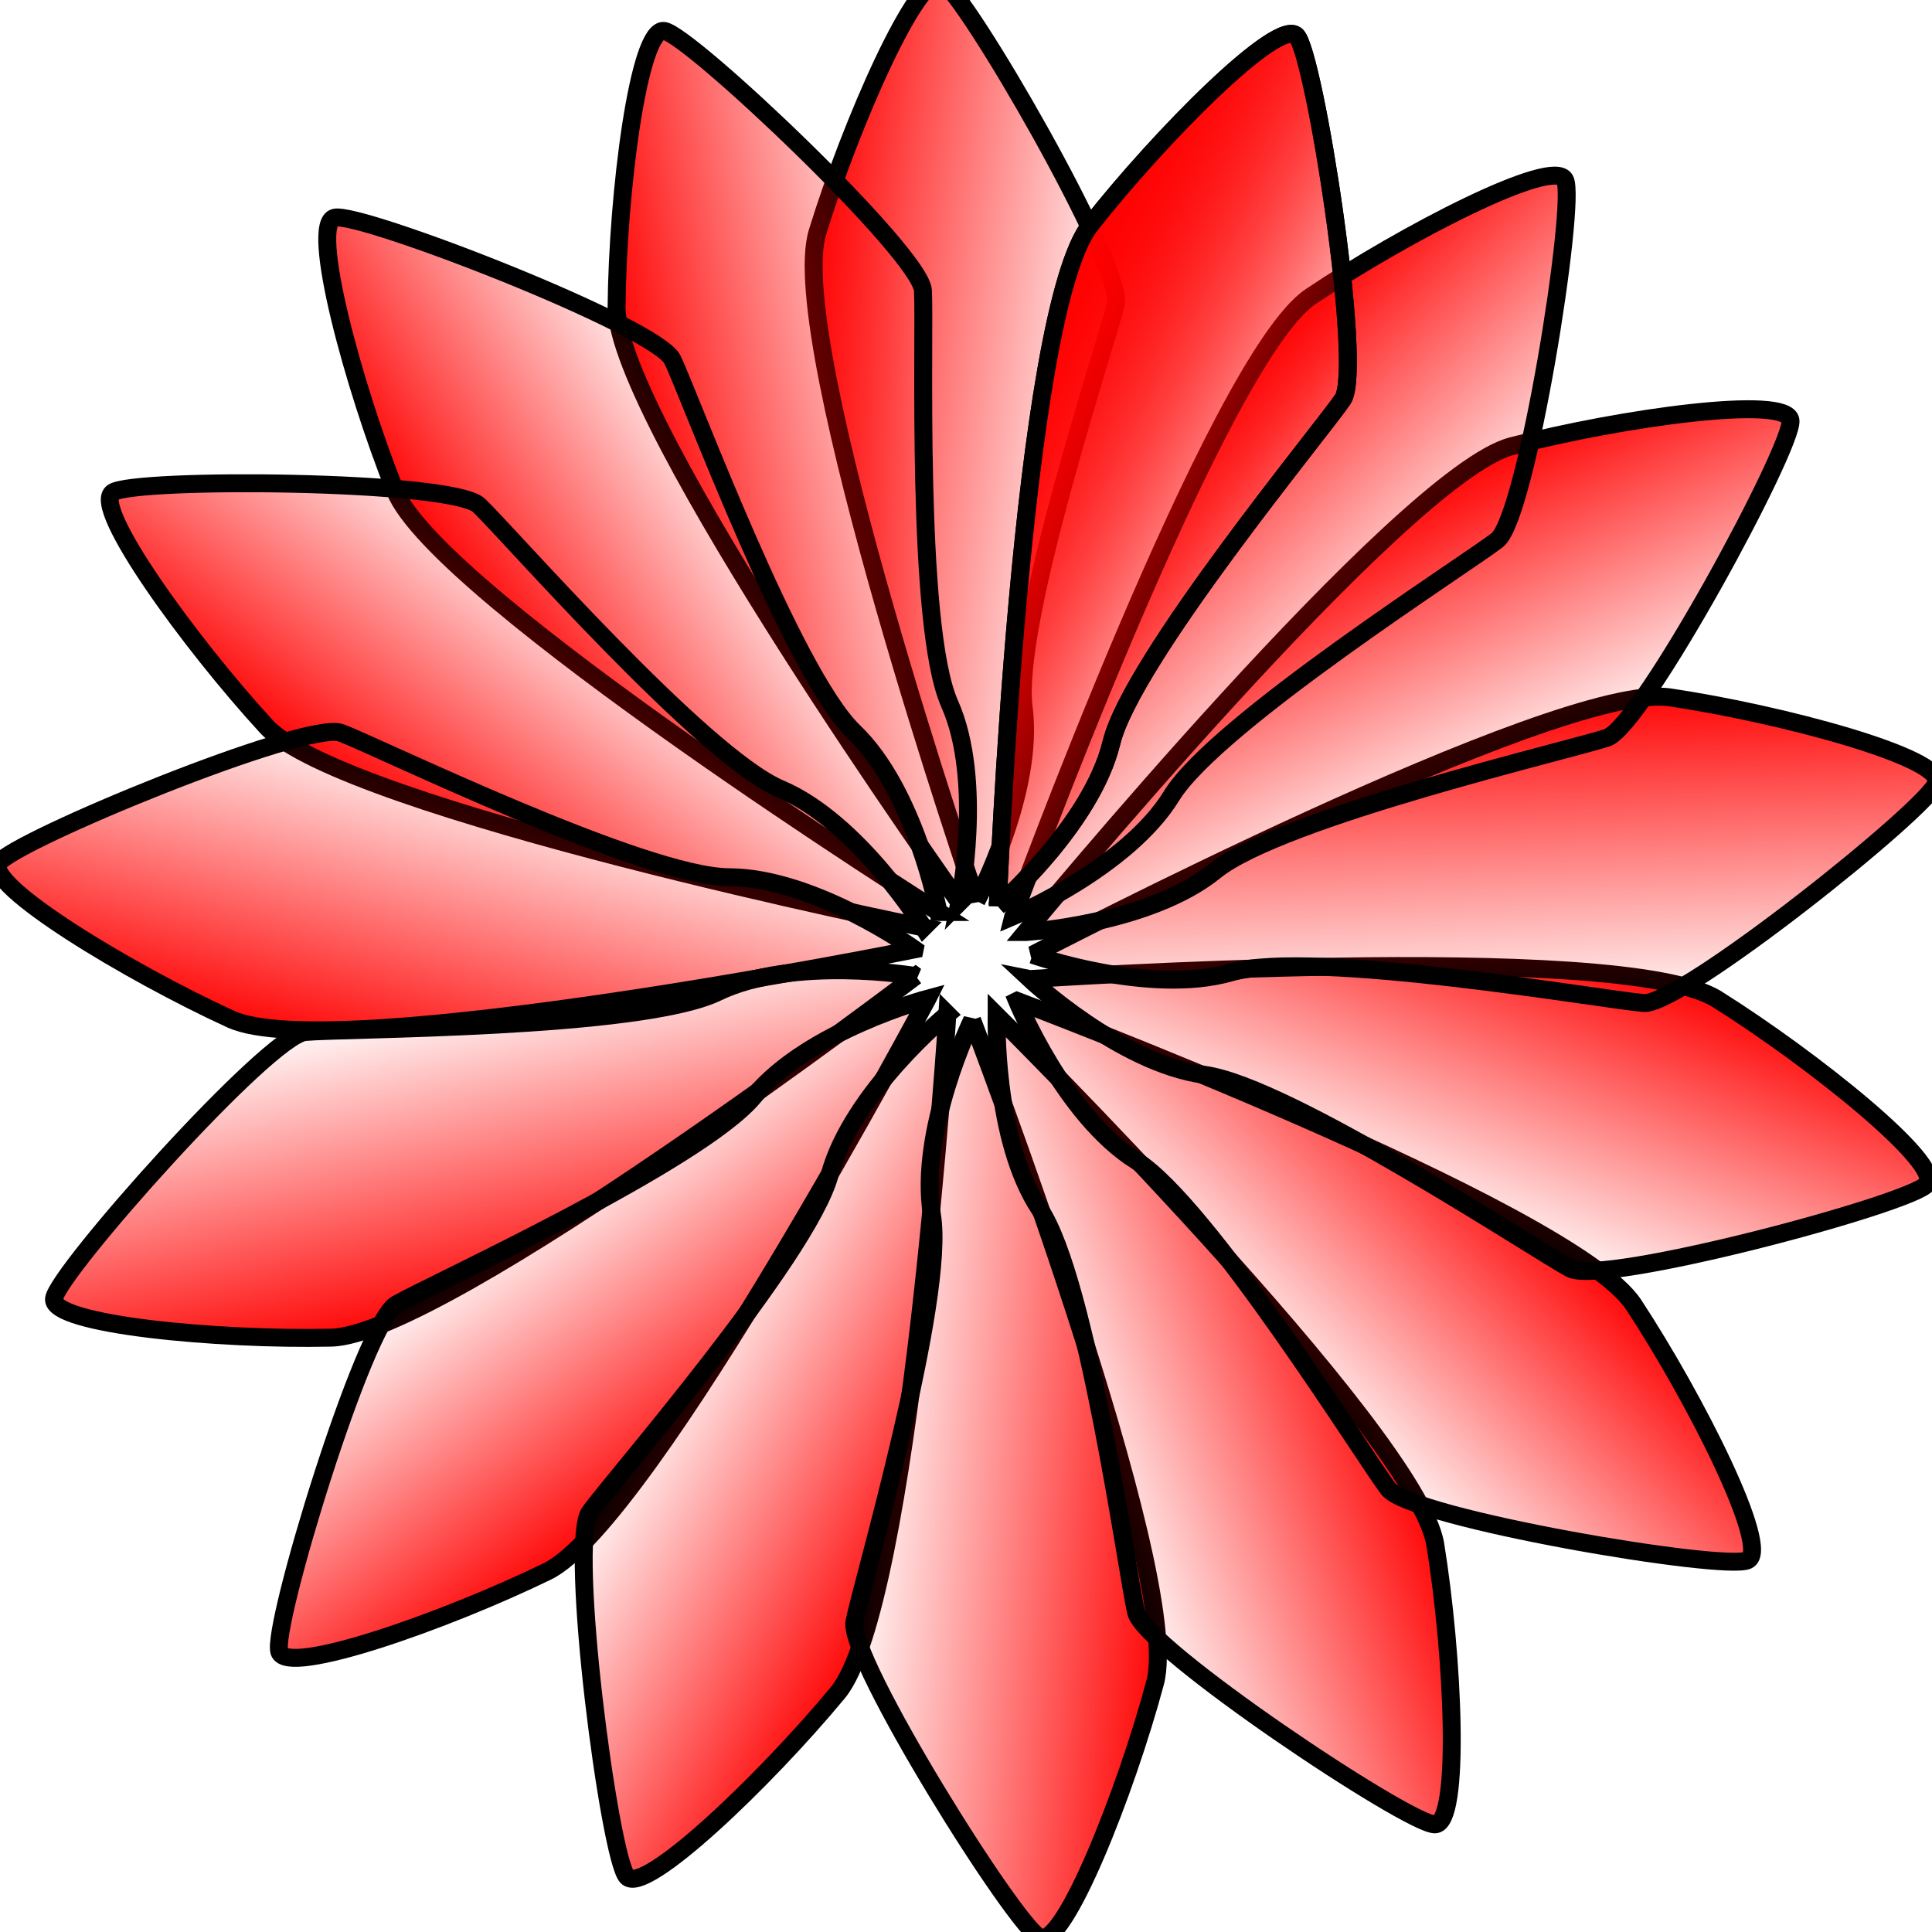
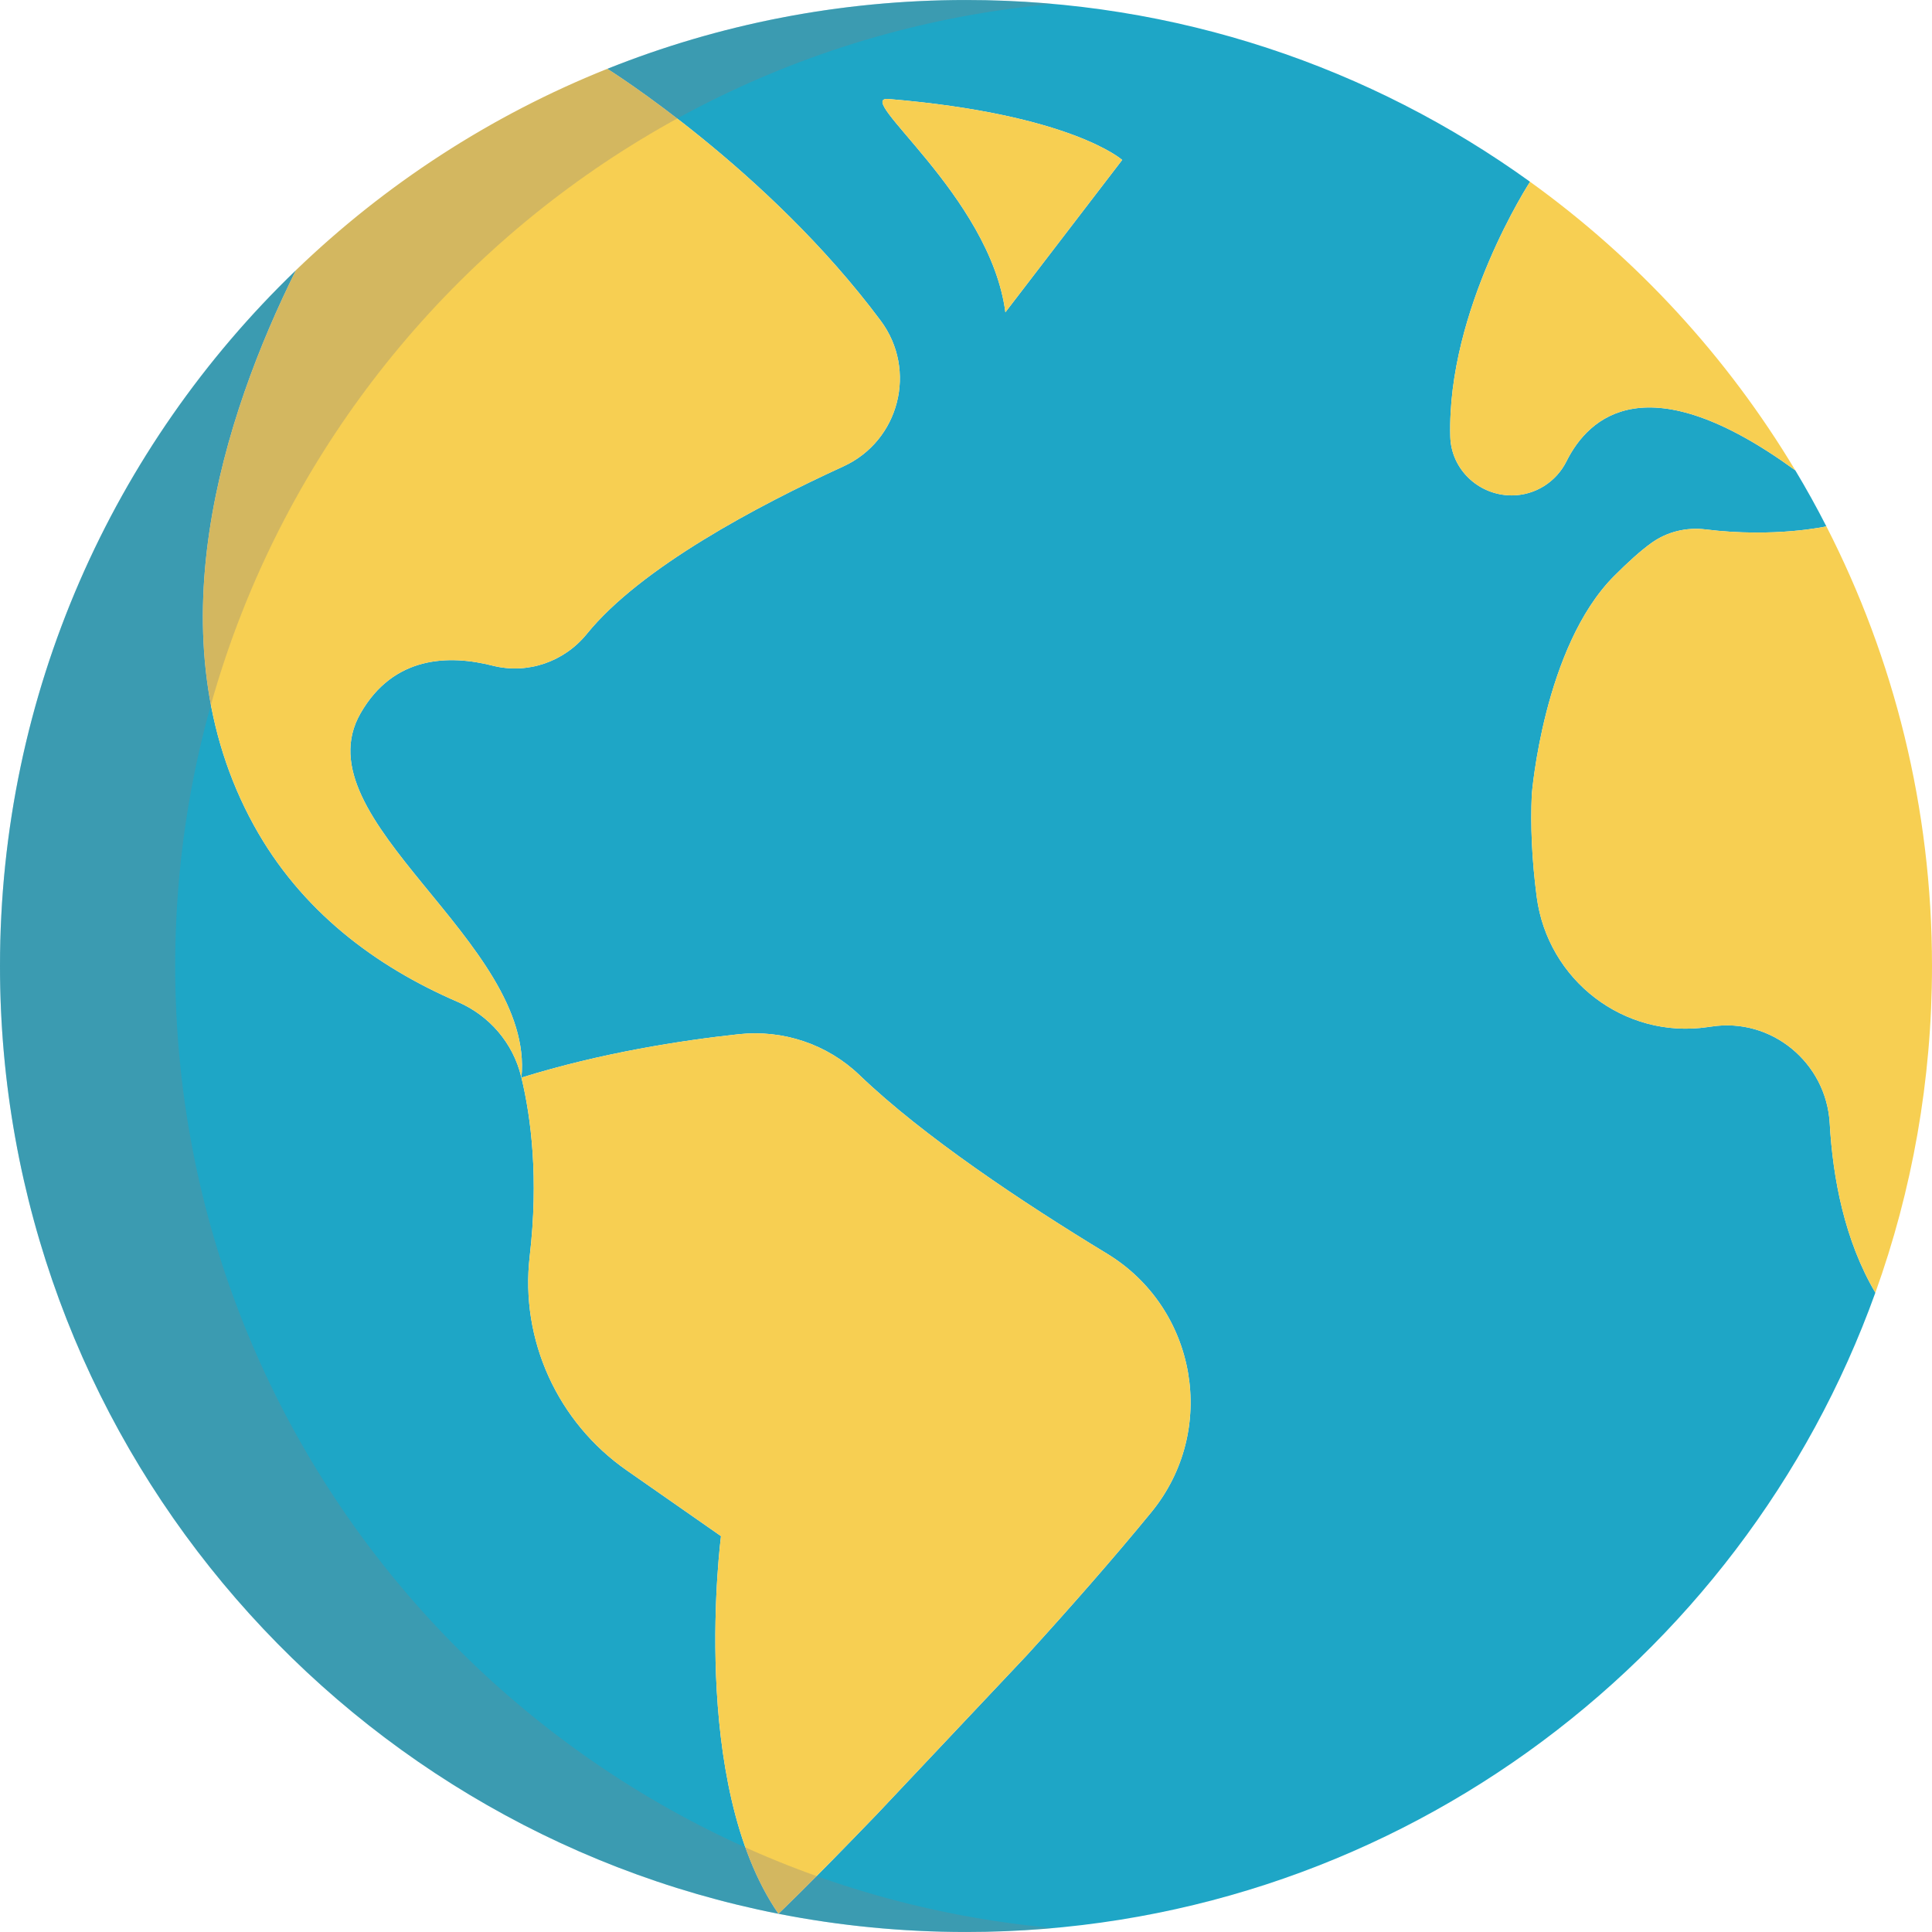
- <svg xmlns="http://www.w3.org/2000/svg" xmlns:xlink="http://www.w3.org/1999/xlink" id="svg3787" viewBox="0 0 700 700" version="1.1">
-   <defs id="defs3789">
-     <linearGradient id="linearGradient4405">
-       <stop id="stop4407" style="stop-color:#ff0000" offset="0" />
-       <stop id="stop4409" style="stop-color:#ff0000;stop-opacity:0" offset="1" />
-     </linearGradient>
-     <linearGradient id="linearGradient4496" y2="455.29" xlink:href="#linearGradient4405" gradientUnits="userSpaceOnUse" x2="384.25" gradientTransform="matrix(.73316 .084494 -.084494 .73316 157.87 -173.94)" y1="455.29" x1="225.34" />
-     <linearGradient id="linearGradient4498" y2="455.29" xlink:href="#linearGradient4405" gradientUnits="userSpaceOnUse" x2="384.25" gradientTransform="matrix(.72687 -.12776 .12776 .72687 9.8144 -95.786)" y1="455.29" x1="225.34" />
-     <linearGradient id="linearGradient4500" y2="455.29" xlink:href="#linearGradient4405" gradientUnits="userSpaceOnUse" x2="384.25" gradientTransform="matrix(.62405 -.39398 .39398 .62405 -142.92 69.424)" y1="455.29" x1="225.34" />
-     <linearGradient id="linearGradient4502" y2="455.29" xlink:href="#linearGradient4405" gradientUnits="userSpaceOnUse" x2="384.25" gradientTransform="matrix(.44376 -.58969 .58969 .44376 -218.85 264.99)" y1="455.29" x1="225.34" />
-     <linearGradient id="linearGradient4504" y2="455.29" xlink:href="#linearGradient4405" gradientUnits="userSpaceOnUse" x2="384.25" gradientTransform="matrix(.1801 -.7157 .7157 .1801 -216.49 495.37)" y1="455.29" x1="225.34" />
-     <linearGradient id="linearGradient4506" y2="455.29" xlink:href="#linearGradient4405" gradientUnits="userSpaceOnUse" x2="384.25" gradientTransform="matrix(-.15073 -.72245 .72245 -.15073 -106.4 731.89)" y1="455.29" x1="225.34" />
-     <linearGradient id="linearGradient4508" y2="455.29" xlink:href="#linearGradient4405" gradientUnits="userSpaceOnUse" x2="384.25" gradientTransform="matrix(-.43871 -.59346 .59346 -.43871 84.888 890.93)" y1="455.29" x1="225.34" />
-     <linearGradient id="linearGradient4510" y2="455.29" xlink:href="#linearGradient4405" gradientUnits="userSpaceOnUse" x2="384.25" gradientTransform="matrix(-.64467 -.35924 .35924 -.64467 322.19 955.4)" y1="455.29" x1="225.34" />
-     <linearGradient id="linearGradient4512" y2="455.29" xlink:href="#linearGradient4405" gradientUnits="userSpaceOnUse" x2="384.25" gradientTransform="matrix(-.73572 -.058081 .058081 -.73572 566.97 915.28)" y1="455.29" x1="225.34" />
-     <linearGradient id="linearGradient4514" y2="455.29" xlink:href="#linearGradient4405" gradientUnits="userSpaceOnUse" x2="384.25" gradientTransform="matrix(-.69482 .24877 -.24877 -.69482 769.97 779.78)" y1="455.29" x1="225.34" />
-     <linearGradient id="linearGradient4516" y2="455.29" xlink:href="#linearGradient4405" gradientUnits="userSpaceOnUse" x2="384.25" gradientTransform="matrix(-.53249 0.511 -0.511 -.53249 899.21 573.83)" y1="455.29" x1="225.34" />
-     <linearGradient id="linearGradient4518" y2="455.29" xlink:href="#linearGradient4405" gradientUnits="userSpaceOnUse" x2="384.25" gradientTransform="matrix(-.27198 .68606 -.68606 -.27198 932.68 328.65)" y1="455.29" x1="225.34" />
-     <linearGradient id="linearGradient4520" y2="455.29" xlink:href="#linearGradient4405" gradientUnits="userSpaceOnUse" x2="384.25" gradientTransform="matrix(.026243 .73754 -.73754 .026243 865.57 99.683)" y1="455.29" x1="225.34" />
-     <linearGradient id="linearGradient4522" y2="455.29" xlink:href="#linearGradient4405" gradientUnits="userSpaceOnUse" x2="384.25" gradientTransform="matrix(.31227 .66869 -.66869 .31227 717.51 -78.868)" y1="455.29" x1="225.34" />
-     <linearGradient id="linearGradient4524" y2="455.29" xlink:href="#linearGradient4405" gradientUnits="userSpaceOnUse" x2="384.25" gradientTransform="matrix(.51645 .5272 -.5272 .51645 546.47 -174.26)" y1="455.29" x1="225.34" />
-     <linearGradient id="linearGradient4526" y2="455.29" xlink:href="#linearGradient4405" gradientUnits="userSpaceOnUse" x2="384.25" gradientTransform="matrix(.65345 .34301 -.34301 .65345 368.53 -207.28)" y1="455.29" x1="225.34" />
-   </defs>
-   <g id="layer1" transform="translate(0 -352.36)">
-     <g id="g4477" transform="translate(0 326)">
-       <path id="path4413" style="stroke:#000000;stroke-width:6.495;fill:url(#linearGradient4496)" d="m353.82 352.78s-69.643-203.14-57.628-242.28c12.015-39.139 36.447-94.857 44.993-90.871 8.546 3.987 66.097 103.67 63.08 116.83-3.018 13.16-37.355 115.76-33.364 146.24 3.992 30.477-17.081 70.073-17.081 70.073z" />
-       <path id="path4417" style="stroke:#000000;stroke-width:6.495;fill:url(#linearGradient4498)" d="m347.63 353.33s-124.6-174.9-124.23-215.84c0.373-40.94 7.929-101.31 17.256-99.92 9.327 1.388 92.881 80.562 93.735 94.036 0.855 13.475-2.847 121.61 9.658 149.69 12.505 28.079 3.579 72.036 3.579 72.036z" />
-       <path id="path4421" style="stroke:#000000;stroke-width:6.495;fill:url(#linearGradient4500)" d="m340.03 356.8s-181.64-114.55-196.83-152.57c-15.187-38.021-31.1-96.742-21.943-98.996 9.156-2.254 116.5 39.3 122.4 51.443 5.903 12.143 43.504 113.6 65.727 134.83 22.223 21.236 30.641 65.293 30.641 65.293z" />
-       <path id="path4425" style="stroke:#000000;stroke-width:6.495;fill:url(#linearGradient4502)" d="m334.62 362.41s-210.46-42.687-238.14-72.85c-27.684-30.163-63.388-79.425-55.626-84.78 7.762-5.355 122.87-4.572 132.69 4.689 9.826 9.26 80.963 90.785 109.27 102.76 28.31 11.974 51.805 50.182 51.805 50.182z" />
-       <path id="path4429" style="stroke:#000000;stroke-width:6.495;fill:url(#linearGradient4504)" d="m331.4 370.34s-210.53 42.346-247.75 25.292c-37.22-17.06-89.245-48.6-84.17-56.55 5.075-7.94 111.46-51.9 124.11-47.18 12.649 4.721 109.85 52.243 140.59 52.291 30.738 0.048 67.221 26.141 67.221 26.141z" />
-       <path id="path4433" style="stroke:#000000;stroke-width:6.495;fill:url(#linearGradient4506)" d="m331.78 380.01s-170.86 130.08-211.79 131.01c-40.931 0.924-101.51-4.714-100.42-14.08 1.092-9.367 77.577-95.388 91.018-96.669 13.441-1.281 121.64-1.009 149.31-14.398 27.669-13.388 71.887-5.86 71.887-5.86z" />
-       <path id="path4437" style="stroke:#000000;stroke-width:6.495;fill:url(#linearGradient4508)" d="m336.05 388.2s-100.91 189.56-137.72 207.49c-36.804 17.936-94.199 38.114-97.119 29.148-2.92-8.966 30.646-119.07 42.323-125.85 11.677-6.778 110.1-51.722 129.65-75.443 19.548-23.721 62.868-35.349 62.868-35.349z" />
-       <path id="path4441" style="stroke:#000000;stroke-width:6.495;fill:url(#linearGradient4510)" d="m343.26 393.81s-13.599 214.31-39.707 245.85c-26.108 31.537-70.042 73.623-76.405 66.663-6.363-6.96-21.277-121.1-13.443-132.09 7.834-10.996 78.901-92.583 86.904-122.26 8.003-29.678 42.652-58.162 42.652-58.162z" />
-       <path id="path4445" style="stroke:#000000;stroke-width:6.495;fill:url(#linearGradient4512)" d="m352.22 395.95s76.901 200.5 66.301 240.05c-10.6 39.545-33.013 96.106-41.697 92.429-8.684-3.677-69.782-101.23-67.239-114.49 2.542-13.26 33.169-117.03 28.084-147.35-5.085-30.314 14.551-70.642 14.551-70.642z" />
-       <path id="path4449" style="stroke:#000000;stroke-width:6.495;fill:url(#linearGradient4514)" d="m361.11 394.22s152.37 151.33 158.92 191.74c6.551 40.414 9.307 101.19-0.121 101.4-9.428 0.208-105.16-63.705-108.28-76.842-3.119-13.136-17.747-120.34-34.817-145.9-17.07-25.562-15.702-70.395-15.702-70.395z" />
-       <path id="path4453" style="stroke:#000000;stroke-width:6.495;fill:url(#linearGradient4516)" d="m368.49 389.01s200.91 75.845 223.4 110.05c22.495 34.208 49.848 88.552 41.328 92.595-8.519 4.043-122.01-15.167-130.23-25.881-8.216-10.714-65.377-102.58-91.403-118.93-26.026-16.354-43.099-57.832-43.099-57.832z" />
-       <path id="path4457" style="stroke:#000000;stroke-width:6.495;fill:url(#linearGradient4518)" d="m373.15 381.1s214.26-14.502 248.93 7.264c34.676 21.766 82.139 59.829 76.069 67.046-6.069 7.217-117.28 36.908-129.21 30.576-11.925-6.331-102.09-66.136-132.56-70.195-30.469-4.059-63.234-34.692-63.234-34.692z" />
-       <path id="path4461" style="stroke:#000000;stroke-width:6.495;fill:url(#linearGradient4520)" d="m374.13 372.29s190.42-99.276 230.92-93.257c40.497 6.019 99.245 21.832 96.583 30.878-2.662 9.046-92.607 80.876-106.07 79.863-13.464-1.013-120.05-19.599-149.59-11.089-29.536 8.511-71.841-6.395-71.841-6.395z" />
-       <path id="path4465" style="stroke:#000000;stroke-width:6.495;fill:url(#linearGradient4522)" d="m371.62 364.05s136.51-165.77 176.14-176.05c39.63-10.279 99.888-18.672 100.97-9.305 1.083 9.367-53.655 110.63-66.444 114.95-12.789 4.327-118.17 28.856-142.03 48.228-23.865 19.373-68.631 22.177-68.631 22.177z" />
-       <path id="path4469" style="stroke:#000000;stroke-width:6.495;fill:url(#linearGradient4524)" d="m367.13 358.34s73.774-201.68 107.75-224.52c33.975-22.846 88.034-50.756 92.164-42.279 4.13 8.477-13.911 122.16-24.54 130.49-10.629 8.325-101.9 66.429-117.99 92.622-16.085 26.193-57.385 43.692-57.385 43.692z" />
-       <path id="path4473" style="stroke:#000000;stroke-width:6.495;fill:url(#linearGradient4526)" d="m361.51 354.65s8.238-214.59 33.549-246.77c25.312-32.18 68.18-75.351 74.715-68.552 6.535 6.798 24.298 120.53 16.741 131.72-7.557 11.189-76.562 94.526-83.821 124.39-7.259 29.868-41.184 59.21-41.184 59.21z" />
-       <path id="path4403" style="stroke:#000000;stroke-width:6.495;fill:url(#linearGradient4526)" d="m361.51 354.65s8.238-214.59 33.549-246.77c25.312-32.18 68.18-75.351 74.715-68.552 6.535 6.798 24.298 120.53 16.741 131.72-7.557 11.189-76.562 94.526-83.821 124.39-7.259 29.868-41.184 59.21-41.184 59.21z" />
+ <svg xmlns="http://www.w3.org/2000/svg" height="800px" width="800px" version="1.1" id="Layer_1" viewBox="0 0 380.45 380.45" xml:space="preserve">
+   <g>
+     <g id="XMLID_34_">
+       <g>
+         <path style="fill:#1EA6C6;" d="M102.62,211.975c0.02,0.08,0.04,0.15,0.06,0.23c1.91,7.94,3.42,19.8,1.63,35.19     c-1.91,16.48,5.5,32.66,19.11,42.15l18.56,12.95c0,0-6.37,48.72,11.31,74.36v0.01C65.91,359.665,0,282.645,0,190.225     c0-53.81,22.35-102.41,58.27-137c-14.15,28.48-28.54,72.45-8.29,109.27c9.27,16.85,23.9,27.78,40.15,34.8     C96.36,199.975,101.02,205.395,102.62,211.975z" />
+         <path style="fill:#1EA6C6;" d="M190.23,0.005c41.46,0,79.82,13.26,111.07,35.79c0,0-16.37,25.11-15.71,50.17     c0.15,5.99,4.84,10.89,10.81,11.52c0.42,0.04,0.85,0.07,1.27,0.07c4.55,0,8.75-2.58,10.81-6.73c4.38-8.78,15.91-19.42,45.02,1.77     l0.01-0.01c2.17,3.61,4.22,7.3,6.14,11.07c0,0-10.16,2.28-23.77,0.6c-3.78-0.47-7.6,0.45-10.69,2.67     c-2.15,1.55-4.62,3.78-7.36,6.53c-13.89,13.96-16.19,43-16.19,43c-0.27,6.06,0,12.76,0.97,20.16     c2.17,16.44,17.24,28.04,33.65,25.64c0.24-0.03,0.48-0.07,0.72-0.1c11.84-1.84,22.65,7.09,23.33,19.05     c0.61,10.79,2.91,23.02,8.98,33.34h0.01c-26.37,73.4-96.59,125.9-179.07,125.9c-12.64,0-24.99-1.23-36.94-3.58v-0.01     c0,0,5.35-5.01,19.39-19.59l29.58-31.37c8.54-9.38,17.06-19.07,24.47-28.12c13.17-16.09,9.01-40.13-8.76-50.92     c-16.59-10.07-36.14-23.07-48.73-35.16c-6.33-6.07-15.04-8.98-23.76-8.04c-11.2,1.21-27.07,3.65-42.8,8.55     c2.7-26.79-43.7-50.71-31.7-71.71c6.5-11.39,17.42-11.6,26.05-9.41c6.87,1.74,14.08-0.76,18.54-6.27     c10.56-13.03,33.63-25.24,50.49-32.96c11.05-5.05,14.62-18.98,7.36-28.71c-22.27-29.9-53.82-49.59-53.82-49.59     C141.44,4.815,165.27,0.005,190.23,0.005z M197.98,61.495l23-30c0,0-10-9-46-12C167.79,18.895,194.98,38.495,197.98,61.495z" />
+         <path style="fill:#F7CF52;" d="M353.51,92.585l-0.01,0.01c-29.11-21.19-40.64-10.55-45.02-1.77c-2.06,4.15-6.26,6.73-10.81,6.73     c-0.42,0-0.85-0.03-1.27-0.07c-5.97-0.63-10.66-5.53-10.81-11.52c-0.66-25.06,15.71-50.17,15.71-50.17     C322.33,50.935,340.14,70.275,353.51,92.585z" />
+         <path style="fill:#F7CF52;" d="M380.45,190.225c0,22.57-3.93,44.23-11.15,64.32h-0.01c-6.07-10.32-8.37-22.55-8.98-33.34     c-0.68-11.96-11.49-20.89-23.33-19.05c-0.24,0.03-0.48,0.07-0.72,0.1c-16.41,2.4-31.48-9.2-33.65-25.64     c-0.97-7.4-1.24-14.1-0.97-20.16c0,0,2.3-29.04,16.19-43c2.74-2.75,5.21-4.98,7.36-6.53c3.09-2.22,6.91-3.14,10.69-2.67     c13.61,1.68,23.77-0.6,23.77-0.6C372.95,129.625,380.45,159.045,380.45,190.225z" />
+         <path style="fill:#F7CF52;" d="M220.98,31.495l-23,30c-3-23-30.19-42.6-23-42C210.98,22.495,220.98,31.495,220.98,31.495z" />
+         <path style="fill:#F7CF52;" d="M173.42,63.145c7.26,9.73,3.69,23.66-7.36,28.71c-16.86,7.72-39.93,19.93-50.49,32.96     c-4.46,5.51-11.67,8.01-18.54,6.27c-8.63-2.19-19.55-1.98-26.05,9.41c-12,21,34.4,44.92,31.7,71.71     c-0.02-0.08-0.04-0.15-0.06-0.23c-1.6-6.58-6.26-12-12.49-14.68c-16.25-7.02-30.88-17.95-40.15-34.8     c-20.25-36.82-5.86-80.79,8.29-109.27c17.54-16.91,38.33-30.47,61.33-39.67C119.6,13.555,151.15,33.245,173.42,63.145z" />
+         <path style="fill:#F7CF52;" d="M217.97,246.855c17.77,10.79,21.93,34.83,8.76,50.92c-7.41,9.05-15.93,18.74-24.47,28.12     l-29.58,31.37c-14.04,14.58-19.39,19.59-19.39,19.59c-17.68-25.64-11.31-74.36-11.31-74.36l-18.56-12.95     c-13.61-9.49-21.02-25.67-19.11-42.15c1.79-15.39,0.28-27.25-1.63-35.19c15.73-4.9,31.6-7.34,42.8-8.55     c8.72-0.94,17.43,1.97,23.76,8.04C181.83,223.785,201.38,236.785,217.97,246.855z" />
+       </g>
    </g>
+     <path style="opacity:0.3;fill:#808080;enable-background:new    ;" d="M190.23,0.005c5.8,0,11.54,0.26,17.2,0.77   C110.48,9.515,34.5,90.995,34.5,190.225c0,99.25,76.01,180.74,172.99,189.45c-5.68,0.51-11.44,0.77-17.26,0.77   C85.17,380.445,0,295.285,0,190.225S85.17,0.005,190.23,0.005z" />
  </g>
</svg>
